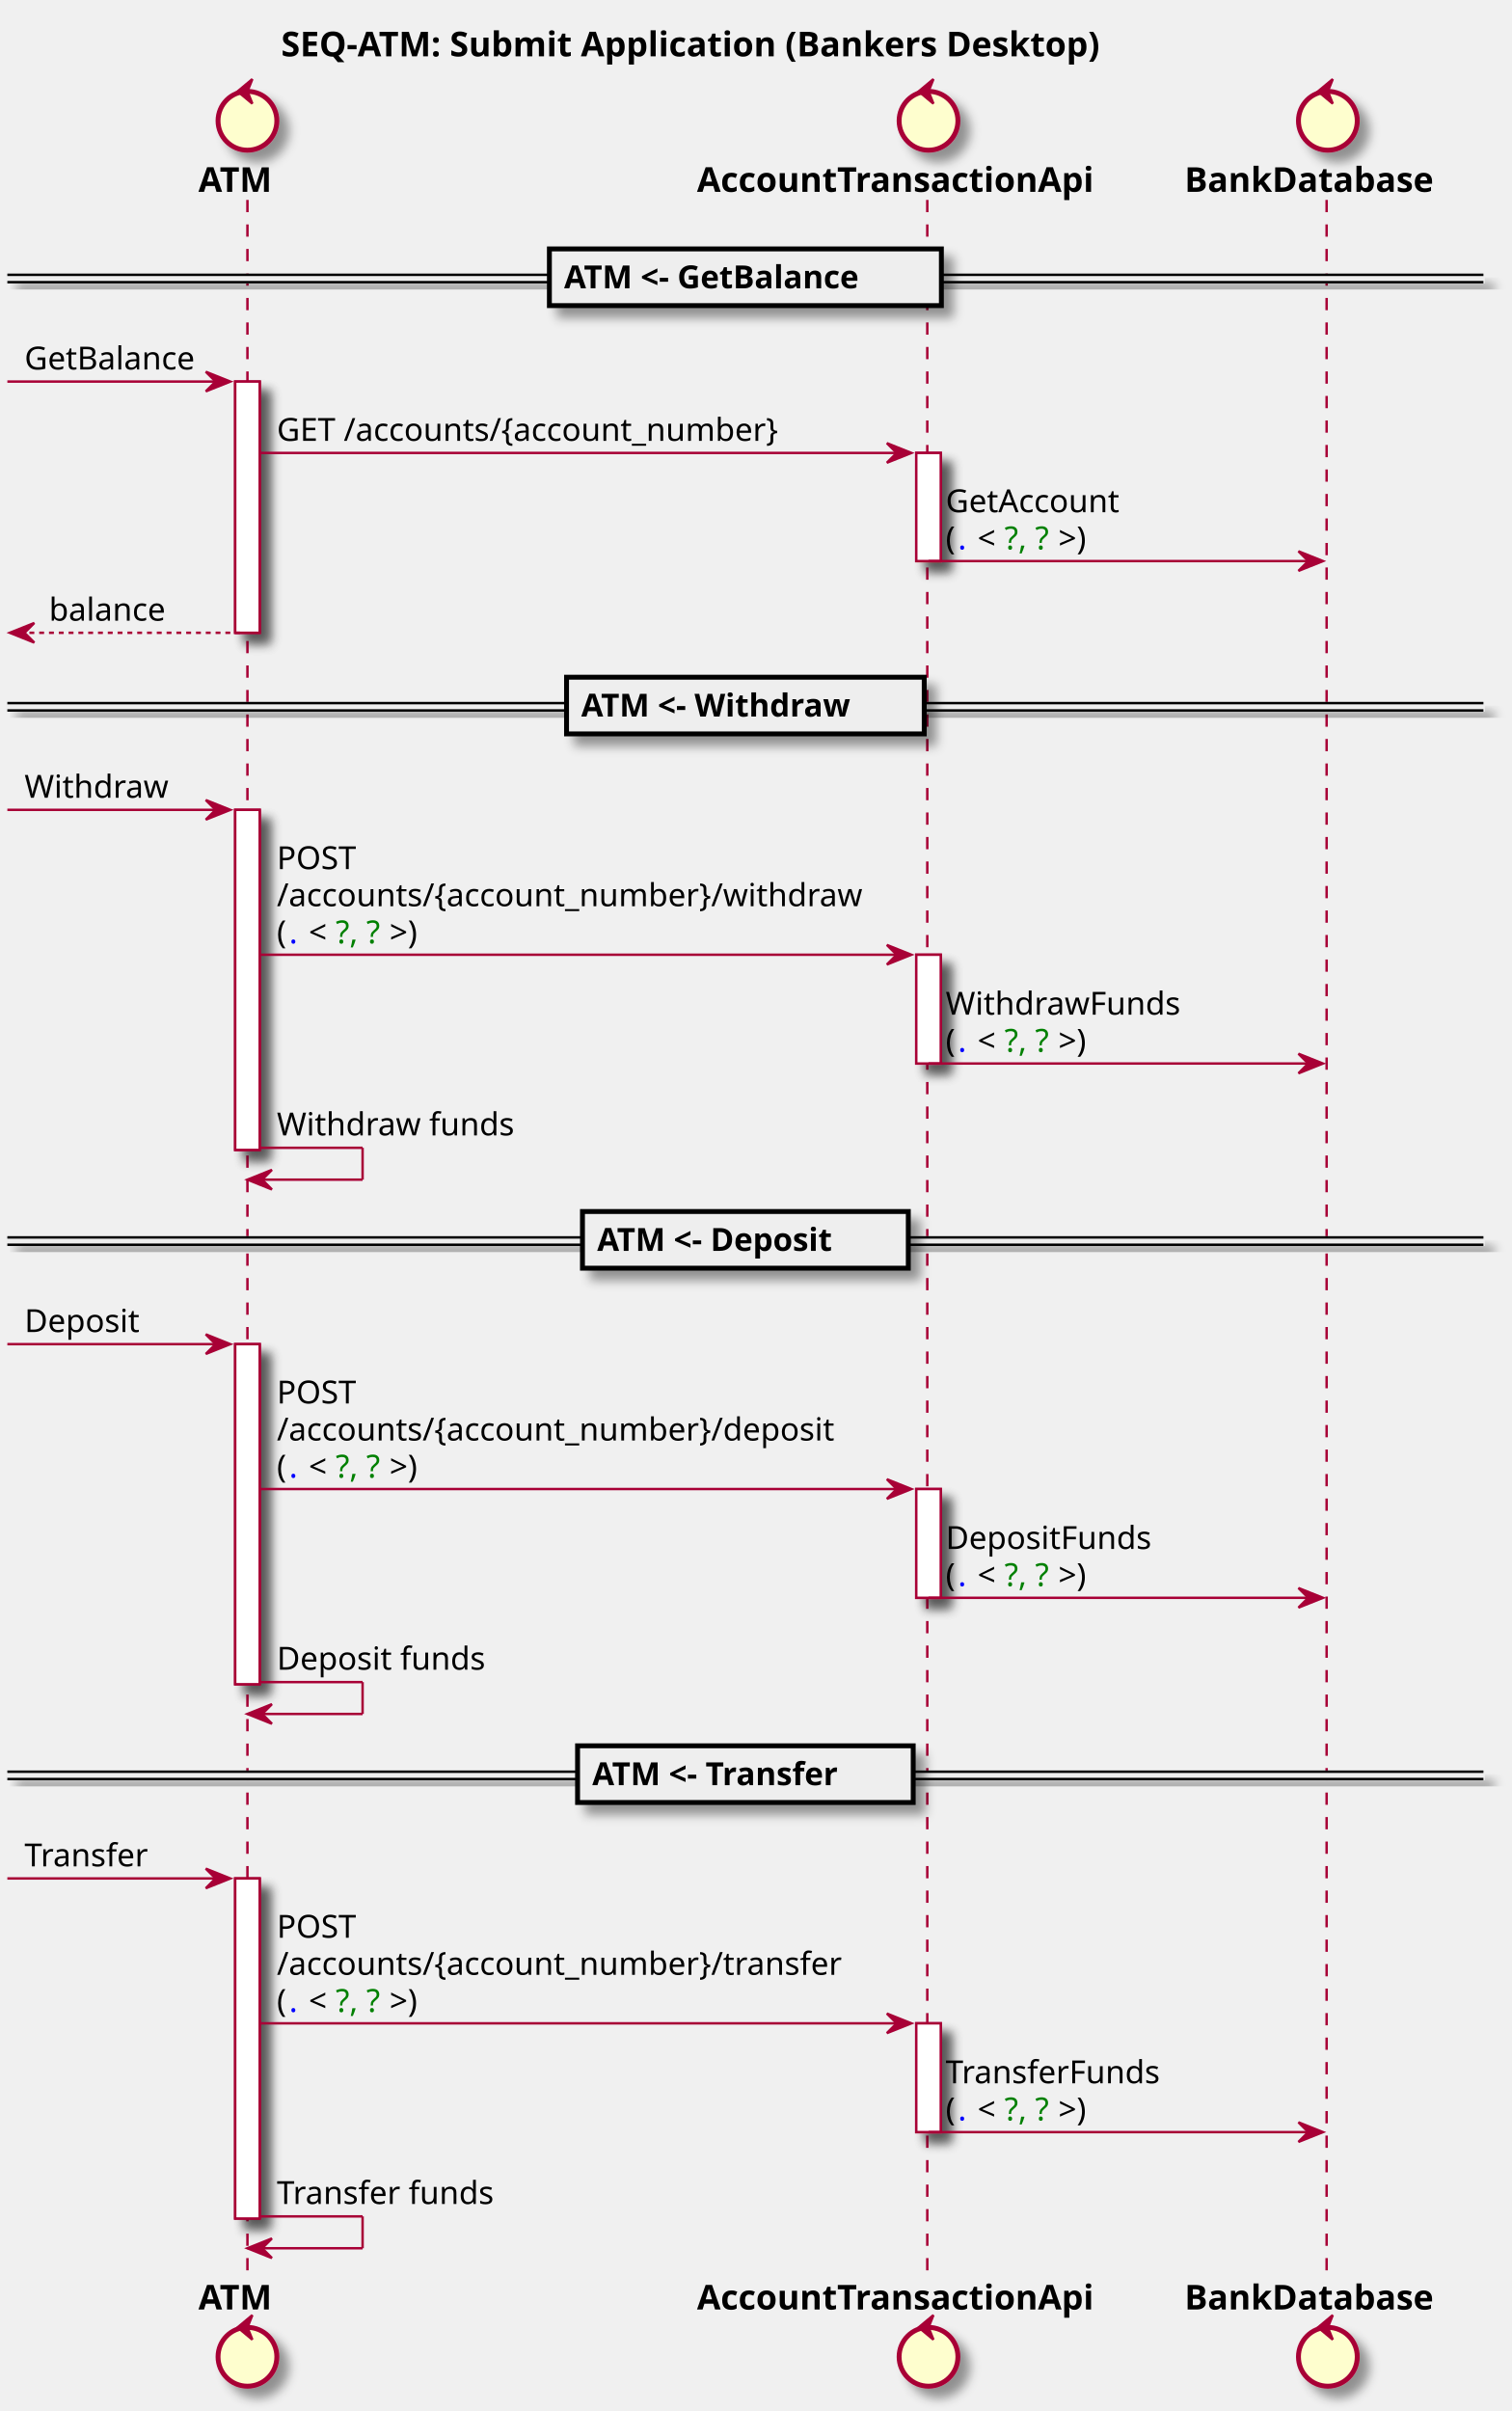
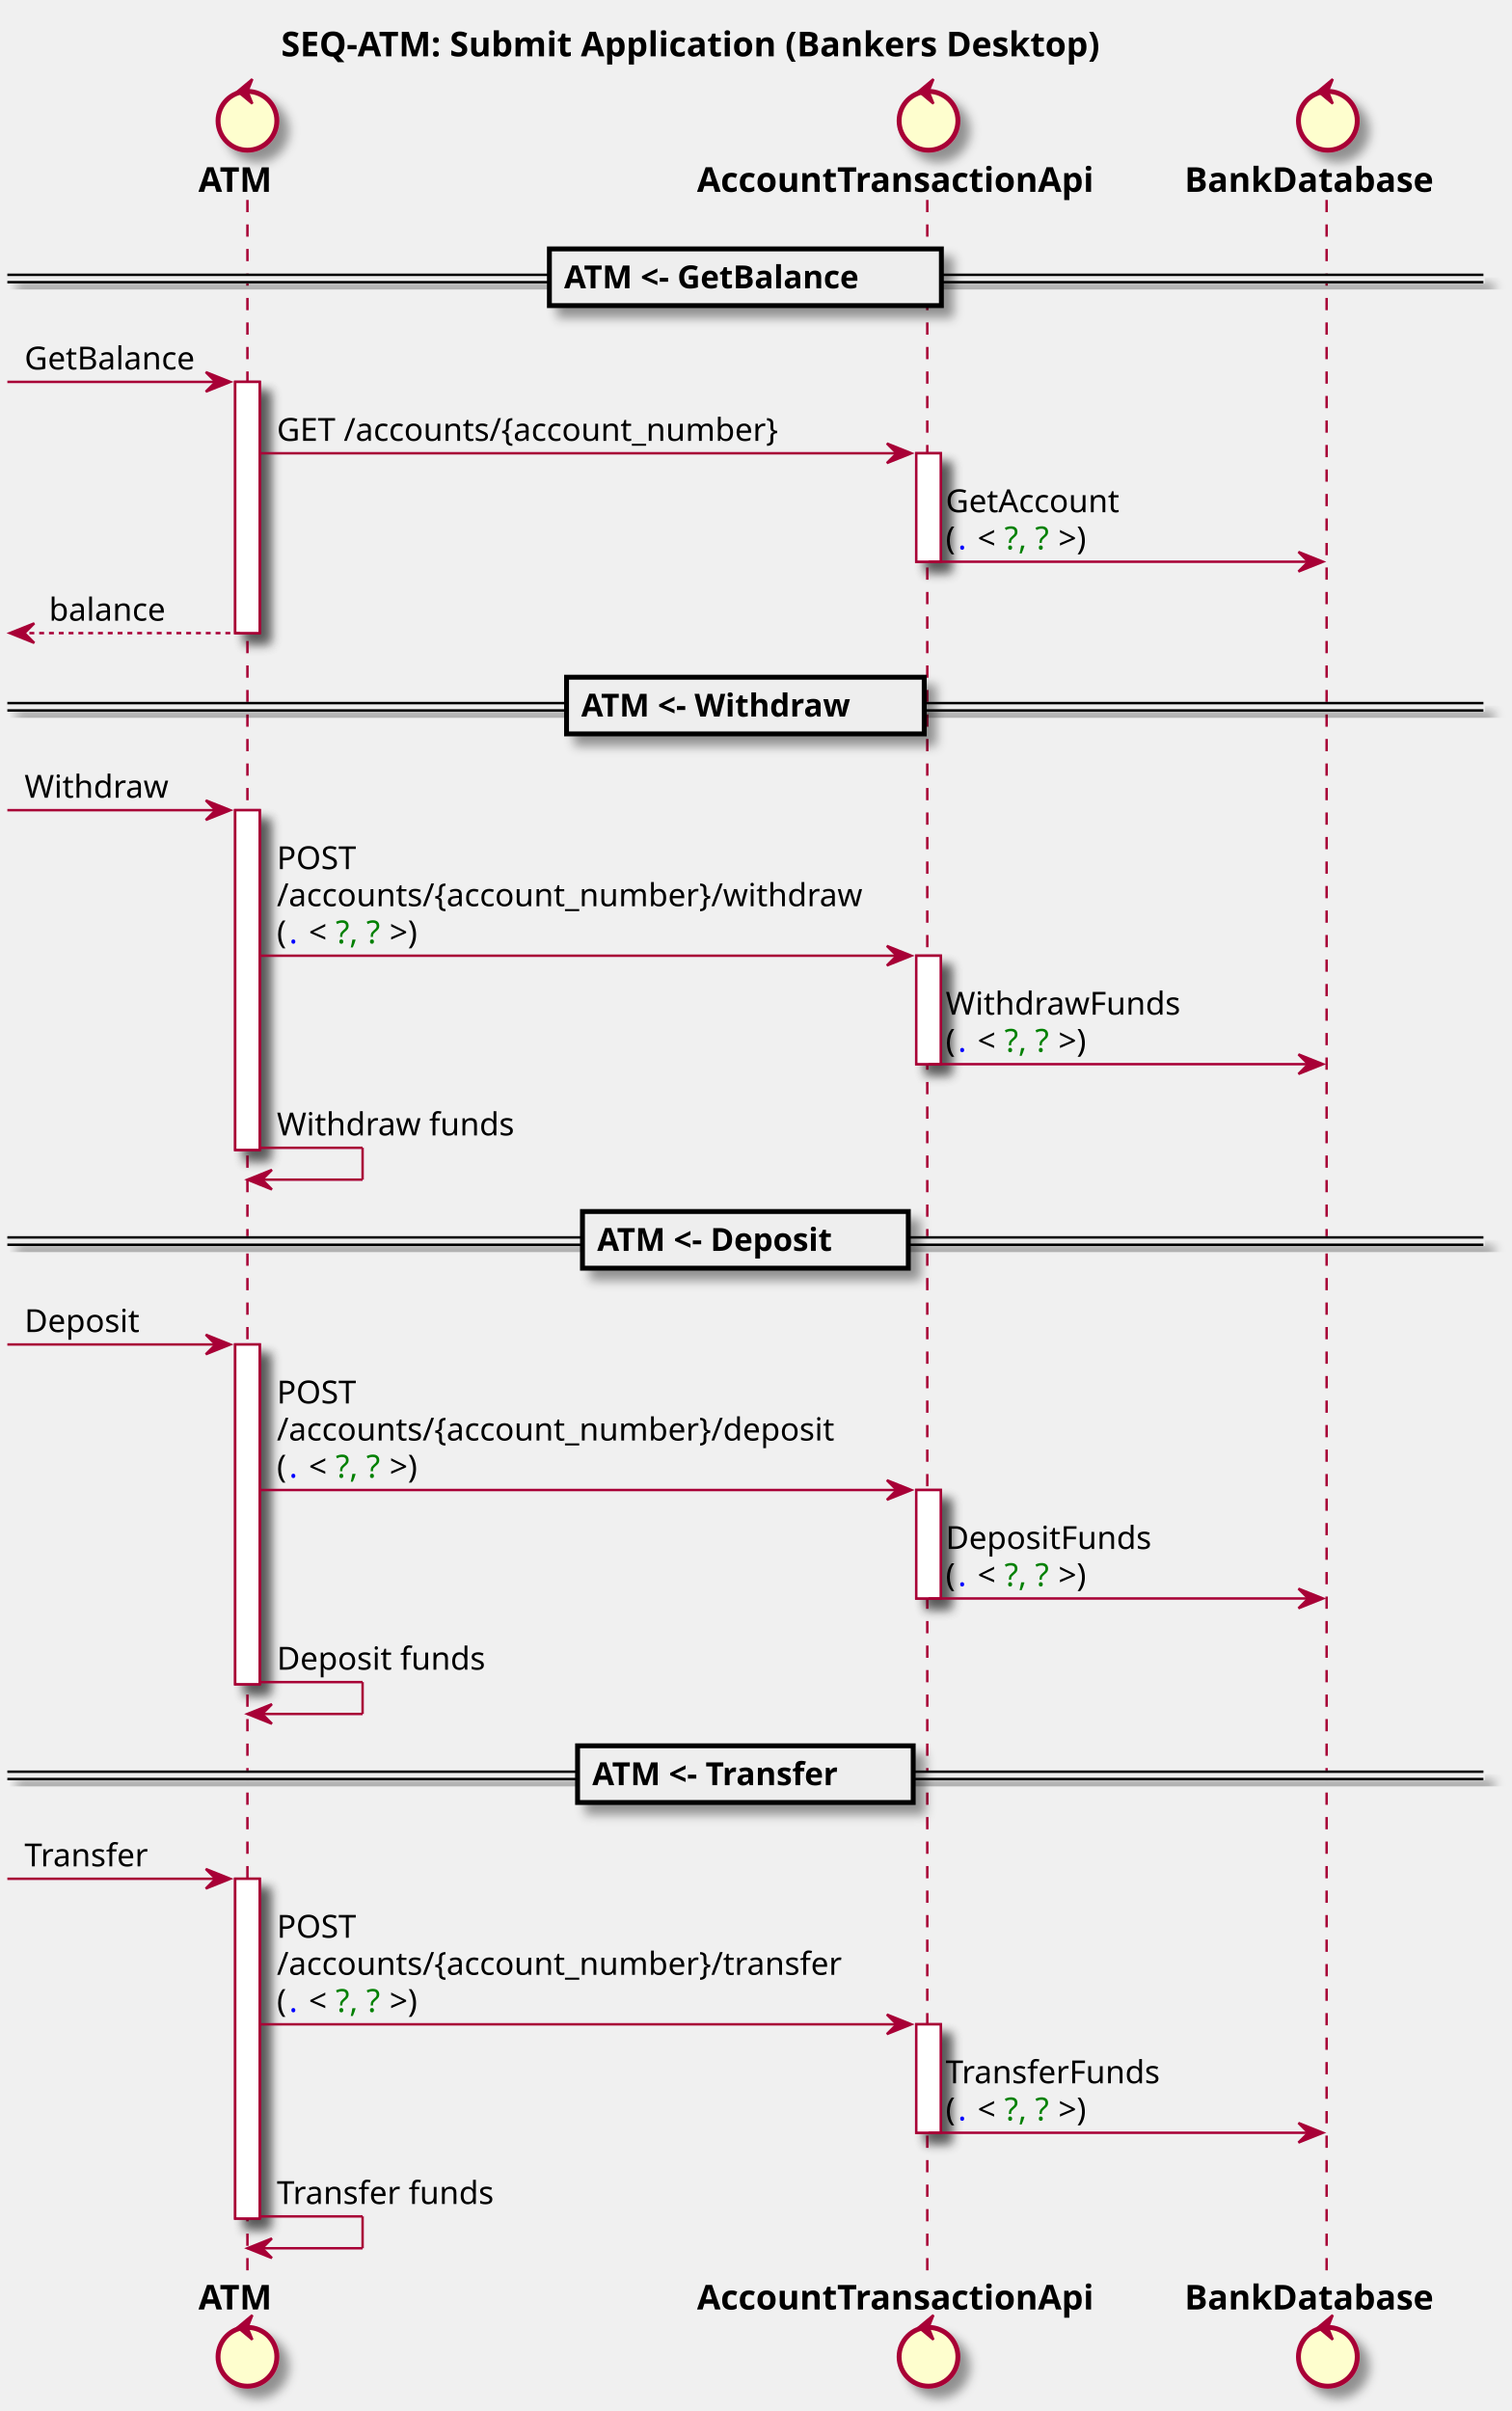
<svg xmlns="http://www.w3.org/2000/svg" contentScriptType="application/ecmascript" contentStyleType="text/css" height="984px" preserveAspectRatio="none" style="width:617px;height:984px;" version="1.1" viewBox="0 0 617 984" width="617px" zoomAndPan="magnify">
  <defs>
    <filter height="300%" id="f1wnxt5n5b3ed0" width="300%" x="-1" y="-1">
      <feGaussianBlur result="blurOut" stdDeviation="2.0" />
      <feColorMatrix in="blurOut" result="blurOut2" type="matrix" values="0 0 0 0 0 0 0 0 0 0 0 0 0 0 0 0 0 0 .4 0" />
      <feOffset dx="4.0" dy="4.0" in="blurOut2" result="blurOut3" />
      <feBlend in="SourceGraphic" in2="blurOut3" mode="normal" />
    </filter>
  </defs>
  <g>
    <text fill="#000000" font-family="sans-serif" font-size="14" font-weight="bold" lengthAdjust="spacingAndGlyphs" textLength="379" x="114.75" y="22.995">SEQ-ATM: Submit Application (Bankers Desktop)</text>
-     <rect fill="#FFFFFF" filter="url(#f1wnxt5n5b3ed0)" height="102.531" style="stroke: #A80036; stroke-width: 1.0;" width="10" x="96" y="155.727" />
-     <rect fill="#FFFFFF" filter="url(#f1wnxt5n5b3ed0)" height="138.797" style="stroke: #A80036; stroke-width: 1.0;" width="10" x="96" y="330.523" />
-     <rect fill="#FFFFFF" filter="url(#f1wnxt5n5b3ed0)" height="138.797" style="stroke: #A80036; stroke-width: 1.0;" width="10" x="96" y="548.586" />
-     <rect fill="#FFFFFF" filter="url(#f1wnxt5n5b3ed0)" height="138.797" style="stroke: #A80036; stroke-width: 1.0;" width="10" x="96" y="766.648" />
-     <rect fill="#FFFFFF" filter="url(#f1wnxt5n5b3ed0)" height="44.133" style="stroke: #A80036; stroke-width: 1.0;" width="10" x="374" y="184.859" />
-     <rect fill="#FFFFFF" filter="url(#f1wnxt5n5b3ed0)" height="44.398" style="stroke: #A80036; stroke-width: 1.0;" width="10" x="374" y="389.656" />
-     <rect fill="#FFFFFF" filter="url(#f1wnxt5n5b3ed0)" height="44.398" style="stroke: #A80036; stroke-width: 1.0;" width="10" x="374" y="607.719" />
-     <rect fill="#FFFFFF" filter="url(#f1wnxt5n5b3ed0)" height="44.398" style="stroke: #A80036; stroke-width: 1.0;" width="10" x="374" y="825.781" />
+     <rect fill="#FFFFFF" filter="url(#f1wnxt5n5b3ed0)" height="102.531" style="stroke: #A80036; stroke-width: 1.0;" width="10" x="96" y="155.859" />
+     <rect fill="#FFFFFF" filter="url(#f1wnxt5n5b3ed0)" height="138.664" style="stroke: #A80036; stroke-width: 1.0;" width="10" x="96" y="330.656" />
+     <rect fill="#FFFFFF" filter="url(#f1wnxt5n5b3ed0)" height="138.664" style="stroke: #A80036; stroke-width: 1.0;" width="10" x="96" y="548.719" />
+     <rect fill="#FFFFFF" filter="url(#f1wnxt5n5b3ed0)" height="138.664" style="stroke: #A80036; stroke-width: 1.0;" width="10" x="96" y="766.781" />
+     <rect fill="#FFFFFF" filter="url(#f1wnxt5n5b3ed0)" height="44.266" style="stroke: #A80036; stroke-width: 1.0;" width="10" x="374" y="184.992" />
+     <rect fill="#FFFFFF" filter="url(#f1wnxt5n5b3ed0)" height="44.266" style="stroke: #A80036; stroke-width: 1.0;" width="10" x="374" y="390.055" />
+     <rect fill="#FFFFFF" filter="url(#f1wnxt5n5b3ed0)" height="44.266" style="stroke: #A80036; stroke-width: 1.0;" width="10" x="374" y="608.117" />
+     <rect fill="#FFFFFF" filter="url(#f1wnxt5n5b3ed0)" height="44.266" style="stroke: #A80036; stroke-width: 1.0;" width="10" x="374" y="826.18" />
    <line style="stroke: #A80036; stroke-width: 1.0; stroke-dasharray: 5.0,5.0;" x1="101" x2="101" y1="81.594" y2="930.578" />
    <line style="stroke: #A80036; stroke-width: 1.0; stroke-dasharray: 5.0,5.0;" x1="378.5" x2="378.5" y1="81.594" y2="930.578" />
    <line style="stroke: #A80036; stroke-width: 1.0; stroke-dasharray: 5.0,5.0;" x1="541.5" x2="541.5" y1="81.594" y2="930.578" />
    <text fill="#000000" font-family="sans-serif" font-size="14" font-weight="bold" lengthAdjust="spacingAndGlyphs" textLength="34" x="81" y="78.292">ATM</text>
    <ellipse cx="101" cy="49.297" fill="#FEFECE" filter="url(#f1wnxt5n5b3ed0)" rx="12" ry="12" style="stroke: #A80036; stroke-width: 2.0;" />
    <polygon fill="#A80036" points="97,37.297,103,32.297,101,37.297,103,42.297,97,37.297" style="stroke: #A80036; stroke-width: 1.0;" />
    <text fill="#000000" font-family="sans-serif" font-size="14" font-weight="bold" lengthAdjust="spacingAndGlyphs" textLength="34" x="81" y="942.573">ATM</text>
    <ellipse cx="101" cy="961.875" fill="#FEFECE" filter="url(#f1wnxt5n5b3ed0)" rx="12" ry="12" style="stroke: #A80036; stroke-width: 2.0;" />
    <polygon fill="#A80036" points="97,949.875,103,944.875,101,949.875,103,954.875,97,949.875" style="stroke: #A80036; stroke-width: 1.0;" />
    <text fill="#000000" font-family="sans-serif" font-size="14" font-weight="bold" lengthAdjust="spacingAndGlyphs" textLength="183" x="284.5" y="78.292">AccountTransactionApi</text>
    <ellipse cx="379" cy="49.297" fill="#FEFECE" filter="url(#f1wnxt5n5b3ed0)" rx="12" ry="12" style="stroke: #A80036; stroke-width: 2.0;" />
    <polygon fill="#A80036" points="375,37.297,381,32.297,379,37.297,381,42.297,375,37.297" style="stroke: #A80036; stroke-width: 1.0;" />
    <text fill="#000000" font-family="sans-serif" font-size="14" font-weight="bold" lengthAdjust="spacingAndGlyphs" textLength="183" x="284.5" y="942.573">AccountTransactionApi</text>
    <ellipse cx="379" cy="961.875" fill="#FEFECE" filter="url(#f1wnxt5n5b3ed0)" rx="12" ry="12" style="stroke: #A80036; stroke-width: 2.0;" />
    <polygon fill="#A80036" points="375,949.875,381,944.875,379,949.875,381,954.875,375,949.875" style="stroke: #A80036; stroke-width: 1.0;" />
    <text fill="#000000" font-family="sans-serif" font-size="14" font-weight="bold" lengthAdjust="spacingAndGlyphs" textLength="111" x="483.5" y="78.292">BankDatabase</text>
    <ellipse cx="542" cy="49.297" fill="#FEFECE" filter="url(#f1wnxt5n5b3ed0)" rx="12" ry="12" style="stroke: #A80036; stroke-width: 2.0;" />
    <polygon fill="#A80036" points="538,37.297,544,32.297,542,37.297,544,42.297,538,37.297" style="stroke: #A80036; stroke-width: 1.0;" />
    <text fill="#000000" font-family="sans-serif" font-size="14" font-weight="bold" lengthAdjust="spacingAndGlyphs" textLength="111" x="483.5" y="942.573">BankDatabase</text>
    <ellipse cx="542" cy="961.875" fill="#FEFECE" filter="url(#f1wnxt5n5b3ed0)" rx="12" ry="12" style="stroke: #A80036; stroke-width: 2.0;" />
    <polygon fill="#A80036" points="538,949.875,544,944.875,542,949.875,544,954.875,538,949.875" style="stroke: #A80036; stroke-width: 1.0;" />
-     <rect fill="#FFFFFF" filter="url(#f1wnxt5n5b3ed0)" height="102.531" style="stroke: #A80036; stroke-width: 1.0;" width="10" x="96" y="155.727" />
-     <rect fill="#FFFFFF" filter="url(#f1wnxt5n5b3ed0)" height="138.797" style="stroke: #A80036; stroke-width: 1.0;" width="10" x="96" y="330.523" />
-     <rect fill="#FFFFFF" filter="url(#f1wnxt5n5b3ed0)" height="138.797" style="stroke: #A80036; stroke-width: 1.0;" width="10" x="96" y="548.586" />
-     <rect fill="#FFFFFF" filter="url(#f1wnxt5n5b3ed0)" height="138.797" style="stroke: #A80036; stroke-width: 1.0;" width="10" x="96" y="766.648" />
-     <rect fill="#FFFFFF" filter="url(#f1wnxt5n5b3ed0)" height="44.133" style="stroke: #A80036; stroke-width: 1.0;" width="10" x="374" y="184.859" />
-     <rect fill="#FFFFFF" filter="url(#f1wnxt5n5b3ed0)" height="44.398" style="stroke: #A80036; stroke-width: 1.0;" width="10" x="374" y="389.656" />
-     <rect fill="#FFFFFF" filter="url(#f1wnxt5n5b3ed0)" height="44.398" style="stroke: #A80036; stroke-width: 1.0;" width="10" x="374" y="607.719" />
-     <rect fill="#FFFFFF" filter="url(#f1wnxt5n5b3ed0)" height="44.398" style="stroke: #A80036; stroke-width: 1.0;" width="10" x="374" y="825.781" />
+     <rect fill="#FFFFFF" filter="url(#f1wnxt5n5b3ed0)" height="102.531" style="stroke: #A80036; stroke-width: 1.0;" width="10" x="96" y="155.859" />
+     <rect fill="#FFFFFF" filter="url(#f1wnxt5n5b3ed0)" height="138.664" style="stroke: #A80036; stroke-width: 1.0;" width="10" x="96" y="330.656" />
+     <rect fill="#FFFFFF" filter="url(#f1wnxt5n5b3ed0)" height="138.664" style="stroke: #A80036; stroke-width: 1.0;" width="10" x="96" y="548.719" />
+     <rect fill="#FFFFFF" filter="url(#f1wnxt5n5b3ed0)" height="138.664" style="stroke: #A80036; stroke-width: 1.0;" width="10" x="96" y="766.781" />
+     <rect fill="#FFFFFF" filter="url(#f1wnxt5n5b3ed0)" height="44.266" style="stroke: #A80036; stroke-width: 1.0;" width="10" x="374" y="184.992" />
+     <rect fill="#FFFFFF" filter="url(#f1wnxt5n5b3ed0)" height="44.266" style="stroke: #A80036; stroke-width: 1.0;" width="10" x="374" y="390.055" />
+     <rect fill="#FFFFFF" filter="url(#f1wnxt5n5b3ed0)" height="44.266" style="stroke: #A80036; stroke-width: 1.0;" width="10" x="374" y="608.117" />
+     <rect fill="#FFFFFF" filter="url(#f1wnxt5n5b3ed0)" height="44.266" style="stroke: #A80036; stroke-width: 1.0;" width="10" x="374" y="826.18" />
    <rect fill="#EEEEEE" filter="url(#f1wnxt5n5b3ed0)" height="3" style="stroke: #EEEEEE; stroke-width: 1.0;" width="602.5" x="3" y="112.16" />
    <line style="stroke: #000000; stroke-width: 1.0;" x1="3" x2="605.5" y1="112.16" y2="112.16" />
    <line style="stroke: #000000; stroke-width: 1.0;" x1="3" x2="605.5" y1="115.16" y2="115.16" />
    <rect fill="#EEEEEE" filter="url(#f1wnxt5n5b3ed0)" height="23.133" style="stroke: #000000; stroke-width: 2.0;" width="160" x="224.25" y="101.594" />
    <text fill="#000000" font-family="sans-serif" font-size="13" font-weight="bold" lengthAdjust="spacingAndGlyphs" textLength="141" x="230.25" y="117.661">ATM &lt;- GetBalance</text>
-     <polygon fill="#A80036" points="84,151.727,94,155.727,84,159.727,88,155.727" style="stroke: #A80036; stroke-width: 1.0;" />
-     <line style="stroke: #A80036; stroke-width: 1.0;" x1="3" x2="90" y1="155.727" y2="155.727" />
+     <polygon fill="#A80036" points="84,151.859,94,155.859,84,159.859,88,155.859" style="stroke: #A80036; stroke-width: 1.0;" />
+     <line style="stroke: #A80036; stroke-width: 1.0;" x1="3" x2="90" y1="155.859" y2="155.859" />
    <text fill="#000000" font-family="sans-serif" font-size="13" lengthAdjust="spacingAndGlyphs" textLength="74" x="10" y="150.793">GetBalance</text>
-     <polygon fill="#A80036" points="362,180.859,372,184.859,362,188.859,366,184.859" style="stroke: #A80036; stroke-width: 1.0;" />
-     <line style="stroke: #A80036; stroke-width: 1.0;" x1="106" x2="368" y1="184.859" y2="184.859" />
+     <polygon fill="#A80036" points="362,180.992,372,184.992,362,188.992,366,184.992" style="stroke: #A80036; stroke-width: 1.0;" />
+     <line style="stroke: #A80036; stroke-width: 1.0;" x1="106" x2="368" y1="184.992" y2="184.992" />
    <text fill="#000000" font-family="sans-serif" font-size="13" lengthAdjust="spacingAndGlyphs" textLength="219" x="113" y="179.926">GET /accounts/{account_number}</text>
-     <polygon fill="#A80036" points="530,224.992,540,228.992,530,232.992,534,228.992" style="stroke: #A80036; stroke-width: 1.0;" />
-     <line style="stroke: #A80036; stroke-width: 1.0;" x1="379" x2="536" y1="228.992" y2="228.992" />
+     <polygon fill="#A80036" points="530,225.258,540,229.258,530,233.258,534,229.258" style="stroke: #A80036; stroke-width: 1.0;" />
+     <line style="stroke: #A80036; stroke-width: 1.0;" x1="379" x2="536" y1="229.258" y2="229.258" />
    <text fill="#000000" font-family="sans-serif" font-size="13" lengthAdjust="spacingAndGlyphs" textLength="75" x="386" y="209.059">GetAccount</text>
    <text fill="#000000" font-family="sans-serif" font-size="13" lengthAdjust="spacingAndGlyphs" textLength="5" x="386" y="224.192">(</text>
    <text fill="#0000FF" font-family="sans-serif" font-size="13" lengthAdjust="spacingAndGlyphs" textLength="4" x="391" y="224.192">.</text>
    <text fill="#000000" font-family="sans-serif" font-size="13" lengthAdjust="spacingAndGlyphs" textLength="11" x="399" y="224.192">&lt;</text>
    <text fill="#008000" font-family="sans-serif" font-size="13" lengthAdjust="spacingAndGlyphs" textLength="22" x="410" y="224.192">?, ?</text>
    <text fill="#000000" font-family="sans-serif" font-size="13" lengthAdjust="spacingAndGlyphs" textLength="16" x="432" y="224.192">&gt;)</text>
-     <polygon fill="#A80036" points="14,254.258,4,258.258,14,262.258,10,258.258" style="stroke: #A80036; stroke-width: 1.0;" />
-     <line style="stroke: #A80036; stroke-width: 1.0; stroke-dasharray: 2.0,2.0;" x1="8" x2="100" y1="258.258" y2="258.258" />
+     <polygon fill="#A80036" points="14,254.391,4,258.391,14,262.391,10,258.391" style="stroke: #A80036; stroke-width: 1.0;" />
+     <line style="stroke: #A80036; stroke-width: 1.0; stroke-dasharray: 2.0,2.0;" x1="8" x2="100" y1="258.391" y2="258.391" />
    <text fill="#000000" font-family="sans-serif" font-size="13" lengthAdjust="spacingAndGlyphs" textLength="50" x="20" y="253.325">balance</text>
    <rect fill="#EEEEEE" filter="url(#f1wnxt5n5b3ed0)" height="3" style="stroke: #EEEEEE; stroke-width: 1.0;" width="602.5" x="3" y="286.957" />
    <line style="stroke: #000000; stroke-width: 1.0;" x1="3" x2="605.5" y1="286.957" y2="286.957" />
    <line style="stroke: #000000; stroke-width: 1.0;" x1="3" x2="605.5" y1="289.957" y2="289.957" />
    <rect fill="#EEEEEE" filter="url(#f1wnxt5n5b3ed0)" height="23.133" style="stroke: #000000; stroke-width: 2.0;" width="146" x="231.25" y="276.391" />
    <text fill="#000000" font-family="sans-serif" font-size="13" font-weight="bold" lengthAdjust="spacingAndGlyphs" textLength="127" x="237.25" y="292.457">ATM &lt;- Withdraw</text>
-     <polygon fill="#A80036" points="84,326.523,94,330.523,84,334.523,88,330.523" style="stroke: #A80036; stroke-width: 1.0;" />
-     <line style="stroke: #A80036; stroke-width: 1.0;" x1="3" x2="90" y1="330.523" y2="330.523" />
+     <polygon fill="#A80036" points="84,326.656,94,330.656,84,334.656,88,330.656" style="stroke: #A80036; stroke-width: 1.0;" />
+     <line style="stroke: #A80036; stroke-width: 1.0;" x1="3" x2="90" y1="330.656" y2="330.656" />
    <text fill="#000000" font-family="sans-serif" font-size="13" lengthAdjust="spacingAndGlyphs" textLength="57" x="10" y="325.59">Withdraw</text>
-     <polygon fill="#A80036" points="362,385.656,372,389.656,362,393.656,366,389.656" style="stroke: #A80036; stroke-width: 1.0;" />
-     <line style="stroke: #A80036; stroke-width: 1.0;" x1="106" x2="368" y1="389.656" y2="389.656" />
+     <polygon fill="#A80036" points="362,386.055,372,390.055,362,394.055,366,390.055" style="stroke: #A80036; stroke-width: 1.0;" />
+     <line style="stroke: #A80036; stroke-width: 1.0;" x1="106" x2="368" y1="390.055" y2="390.055" />
    <text fill="#000000" font-family="sans-serif" font-size="13" lengthAdjust="spacingAndGlyphs" textLength="34" x="113" y="354.723">POST</text>
    <text fill="#000000" font-family="sans-serif" font-size="13" lengthAdjust="spacingAndGlyphs" textLength="249" x="113" y="369.856">/accounts/{account_number}/withdraw</text>
    <text fill="#000000" font-family="sans-serif" font-size="13" lengthAdjust="spacingAndGlyphs" textLength="5" x="113" y="384.989">(</text>
    <text fill="#0000FF" font-family="sans-serif" font-size="13" lengthAdjust="spacingAndGlyphs" textLength="4" x="118" y="384.989">.</text>
    <text fill="#000000" font-family="sans-serif" font-size="13" lengthAdjust="spacingAndGlyphs" textLength="11" x="126" y="384.989">&lt;</text>
    <text fill="#008000" font-family="sans-serif" font-size="13" lengthAdjust="spacingAndGlyphs" textLength="22" x="137" y="384.989">?, ?</text>
    <text fill="#000000" font-family="sans-serif" font-size="13" lengthAdjust="spacingAndGlyphs" textLength="16" x="159" y="384.989">&gt;)</text>
-     <polygon fill="#A80036" points="530,430.055,540,434.055,530,438.055,534,434.055" style="stroke: #A80036; stroke-width: 1.0;" />
-     <line style="stroke: #A80036; stroke-width: 1.0;" x1="379" x2="536" y1="434.055" y2="434.055" />
+     <polygon fill="#A80036" points="530,430.32,540,434.32,530,438.32,534,434.32" style="stroke: #A80036; stroke-width: 1.0;" />
+     <line style="stroke: #A80036; stroke-width: 1.0;" x1="379" x2="536" y1="434.32" y2="434.32" />
    <text fill="#000000" font-family="sans-serif" font-size="13" lengthAdjust="spacingAndGlyphs" textLength="95" x="386" y="414.122">WithdrawFunds</text>
    <text fill="#000000" font-family="sans-serif" font-size="13" lengthAdjust="spacingAndGlyphs" textLength="5" x="386" y="429.254">(</text>
    <text fill="#0000FF" font-family="sans-serif" font-size="13" lengthAdjust="spacingAndGlyphs" textLength="4" x="391" y="429.254">.</text>
    <text fill="#000000" font-family="sans-serif" font-size="13" lengthAdjust="spacingAndGlyphs" textLength="11" x="399" y="429.254">&lt;</text>
    <text fill="#008000" font-family="sans-serif" font-size="13" lengthAdjust="spacingAndGlyphs" textLength="22" x="410" y="429.254">?, ?</text>
    <text fill="#000000" font-family="sans-serif" font-size="13" lengthAdjust="spacingAndGlyphs" textLength="16" x="432" y="429.254">&gt;)</text>
    <line style="stroke: #A80036; stroke-width: 1.0;" x1="106" x2="148" y1="468.453" y2="468.453" />
    <line style="stroke: #A80036; stroke-width: 1.0;" x1="148" x2="148" y1="468.453" y2="481.453" />
    <line style="stroke: #A80036; stroke-width: 1.0;" x1="101" x2="148" y1="481.453" y2="481.453" />
    <polygon fill="#A80036" points="111,477.453,101,481.453,111,485.453,107,481.453" style="stroke: #A80036; stroke-width: 1.0;" />
    <text fill="#000000" font-family="sans-serif" font-size="13" lengthAdjust="spacingAndGlyphs" textLength="96" x="113" y="463.387">Withdraw funds</text>
    <rect fill="#EEEEEE" filter="url(#f1wnxt5n5b3ed0)" height="3" style="stroke: #EEEEEE; stroke-width: 1.0;" width="602.5" x="3" y="505.019" />
    <line style="stroke: #000000; stroke-width: 1.0;" x1="3" x2="605.5" y1="505.019" y2="505.019" />
    <line style="stroke: #000000; stroke-width: 1.0;" x1="3" x2="605.5" y1="508.019" y2="508.019" />
    <rect fill="#EEEEEE" filter="url(#f1wnxt5n5b3ed0)" height="23.133" style="stroke: #000000; stroke-width: 2.0;" width="133" x="237.75" y="494.453" />
    <text fill="#000000" font-family="sans-serif" font-size="13" font-weight="bold" lengthAdjust="spacingAndGlyphs" textLength="114" x="243.75" y="510.52">ATM &lt;- Deposit</text>
-     <polygon fill="#A80036" points="84,544.586,94,548.586,84,552.586,88,548.586" style="stroke: #A80036; stroke-width: 1.0;" />
-     <line style="stroke: #A80036; stroke-width: 1.0;" x1="3" x2="90" y1="548.586" y2="548.586" />
+     <polygon fill="#A80036" points="84,544.719,94,548.719,84,552.719,88,548.719" style="stroke: #A80036; stroke-width: 1.0;" />
+     <line style="stroke: #A80036; stroke-width: 1.0;" x1="3" x2="90" y1="548.719" y2="548.719" />
    <text fill="#000000" font-family="sans-serif" font-size="13" lengthAdjust="spacingAndGlyphs" textLength="49" x="10" y="543.653">Deposit</text>
-     <polygon fill="#A80036" points="362,603.719,372,607.719,362,611.719,366,607.719" style="stroke: #A80036; stroke-width: 1.0;" />
-     <line style="stroke: #A80036; stroke-width: 1.0;" x1="106" x2="368" y1="607.719" y2="607.719" />
+     <polygon fill="#A80036" points="362,604.117,372,608.117,362,612.117,366,608.117" style="stroke: #A80036; stroke-width: 1.0;" />
+     <line style="stroke: #A80036; stroke-width: 1.0;" x1="106" x2="368" y1="608.117" y2="608.117" />
    <text fill="#000000" font-family="sans-serif" font-size="13" lengthAdjust="spacingAndGlyphs" textLength="34" x="113" y="572.786">POST</text>
    <text fill="#000000" font-family="sans-serif" font-size="13" lengthAdjust="spacingAndGlyphs" textLength="241" x="113" y="587.918">/accounts/{account_number}/deposit</text>
    <text fill="#000000" font-family="sans-serif" font-size="13" lengthAdjust="spacingAndGlyphs" textLength="5" x="113" y="603.051">(</text>
    <text fill="#0000FF" font-family="sans-serif" font-size="13" lengthAdjust="spacingAndGlyphs" textLength="4" x="118" y="603.051">.</text>
    <text fill="#000000" font-family="sans-serif" font-size="13" lengthAdjust="spacingAndGlyphs" textLength="11" x="126" y="603.051">&lt;</text>
    <text fill="#008000" font-family="sans-serif" font-size="13" lengthAdjust="spacingAndGlyphs" textLength="22" x="137" y="603.051">?, ?</text>
    <text fill="#000000" font-family="sans-serif" font-size="13" lengthAdjust="spacingAndGlyphs" textLength="16" x="159" y="603.051">&gt;)</text>
-     <polygon fill="#A80036" points="530,648.117,540,652.117,530,656.117,534,652.117" style="stroke: #A80036; stroke-width: 1.0;" />
-     <line style="stroke: #A80036; stroke-width: 1.0;" x1="379" x2="536" y1="652.117" y2="652.117" />
+     <polygon fill="#A80036" points="530,648.383,540,652.383,530,656.383,534,652.383" style="stroke: #A80036; stroke-width: 1.0;" />
+     <line style="stroke: #A80036; stroke-width: 1.0;" x1="379" x2="536" y1="652.383" y2="652.383" />
    <text fill="#000000" font-family="sans-serif" font-size="13" lengthAdjust="spacingAndGlyphs" textLength="87" x="386" y="632.184">DepositFunds</text>
    <text fill="#000000" font-family="sans-serif" font-size="13" lengthAdjust="spacingAndGlyphs" textLength="5" x="386" y="647.317">(</text>
    <text fill="#0000FF" font-family="sans-serif" font-size="13" lengthAdjust="spacingAndGlyphs" textLength="4" x="391" y="647.317">.</text>
    <text fill="#000000" font-family="sans-serif" font-size="13" lengthAdjust="spacingAndGlyphs" textLength="11" x="399" y="647.317">&lt;</text>
    <text fill="#008000" font-family="sans-serif" font-size="13" lengthAdjust="spacingAndGlyphs" textLength="22" x="410" y="647.317">?, ?</text>
    <text fill="#000000" font-family="sans-serif" font-size="13" lengthAdjust="spacingAndGlyphs" textLength="16" x="432" y="647.317">&gt;)</text>
    <line style="stroke: #A80036; stroke-width: 1.0;" x1="106" x2="148" y1="686.516" y2="686.516" />
    <line style="stroke: #A80036; stroke-width: 1.0;" x1="148" x2="148" y1="686.516" y2="699.516" />
    <line style="stroke: #A80036; stroke-width: 1.0;" x1="101" x2="148" y1="699.516" y2="699.516" />
    <polygon fill="#A80036" points="111,695.516,101,699.516,111,703.516,107,699.516" style="stroke: #A80036; stroke-width: 1.0;" />
    <text fill="#000000" font-family="sans-serif" font-size="13" lengthAdjust="spacingAndGlyphs" textLength="88" x="113" y="681.45">Deposit funds</text>
    <rect fill="#EEEEEE" filter="url(#f1wnxt5n5b3ed0)" height="3" style="stroke: #EEEEEE; stroke-width: 1.0;" width="602.5" x="3" y="723.082" />
    <line style="stroke: #000000; stroke-width: 1.0;" x1="3" x2="605.5" y1="723.082" y2="723.082" />
    <line style="stroke: #000000; stroke-width: 1.0;" x1="3" x2="605.5" y1="726.082" y2="726.082" />
    <rect fill="#EEEEEE" filter="url(#f1wnxt5n5b3ed0)" height="23.133" style="stroke: #000000; stroke-width: 2.0;" width="137" x="235.75" y="712.516" />
    <text fill="#000000" font-family="sans-serif" font-size="13" font-weight="bold" lengthAdjust="spacingAndGlyphs" textLength="118" x="241.75" y="728.582">ATM &lt;- Transfer</text>
-     <polygon fill="#A80036" points="84,762.648,94,766.648,84,770.648,88,766.648" style="stroke: #A80036; stroke-width: 1.0;" />
-     <line style="stroke: #A80036; stroke-width: 1.0;" x1="3" x2="90" y1="766.648" y2="766.648" />
+     <polygon fill="#A80036" points="84,762.781,94,766.781,84,770.781,88,766.781" style="stroke: #A80036; stroke-width: 1.0;" />
+     <line style="stroke: #A80036; stroke-width: 1.0;" x1="3" x2="90" y1="766.781" y2="766.781" />
    <text fill="#000000" font-family="sans-serif" font-size="13" lengthAdjust="spacingAndGlyphs" textLength="52" x="10" y="761.715">Transfer</text>
-     <polygon fill="#A80036" points="362,821.781,372,825.781,362,829.781,366,825.781" style="stroke: #A80036; stroke-width: 1.0;" />
-     <line style="stroke: #A80036; stroke-width: 1.0;" x1="106" x2="368" y1="825.781" y2="825.781" />
+     <polygon fill="#A80036" points="362,822.18,372,826.18,362,830.18,366,826.18" style="stroke: #A80036; stroke-width: 1.0;" />
+     <line style="stroke: #A80036; stroke-width: 1.0;" x1="106" x2="368" y1="826.18" y2="826.18" />
    <text fill="#000000" font-family="sans-serif" font-size="13" lengthAdjust="spacingAndGlyphs" textLength="34" x="113" y="790.848">POST</text>
    <text fill="#000000" font-family="sans-serif" font-size="13" lengthAdjust="spacingAndGlyphs" textLength="244" x="113" y="805.981">/accounts/{account_number}/transfer</text>
    <text fill="#000000" font-family="sans-serif" font-size="13" lengthAdjust="spacingAndGlyphs" textLength="5" x="113" y="821.114">(</text>
    <text fill="#0000FF" font-family="sans-serif" font-size="13" lengthAdjust="spacingAndGlyphs" textLength="4" x="118" y="821.114">.</text>
    <text fill="#000000" font-family="sans-serif" font-size="13" lengthAdjust="spacingAndGlyphs" textLength="11" x="126" y="821.114">&lt;</text>
    <text fill="#008000" font-family="sans-serif" font-size="13" lengthAdjust="spacingAndGlyphs" textLength="22" x="137" y="821.114">?, ?</text>
    <text fill="#000000" font-family="sans-serif" font-size="13" lengthAdjust="spacingAndGlyphs" textLength="16" x="159" y="821.114">&gt;)</text>
-     <polygon fill="#A80036" points="530,866.18,540,870.18,530,874.18,534,870.18" style="stroke: #A80036; stroke-width: 1.0;" />
-     <line style="stroke: #A80036; stroke-width: 1.0;" x1="379" x2="536" y1="870.18" y2="870.18" />
+     <polygon fill="#A80036" points="530,866.445,540,870.445,530,874.445,534,870.445" style="stroke: #A80036; stroke-width: 1.0;" />
+     <line style="stroke: #A80036; stroke-width: 1.0;" x1="379" x2="536" y1="870.445" y2="870.445" />
    <text fill="#000000" font-family="sans-serif" font-size="13" lengthAdjust="spacingAndGlyphs" textLength="90" x="386" y="850.247">TransferFunds</text>
    <text fill="#000000" font-family="sans-serif" font-size="13" lengthAdjust="spacingAndGlyphs" textLength="5" x="386" y="865.379">(</text>
    <text fill="#0000FF" font-family="sans-serif" font-size="13" lengthAdjust="spacingAndGlyphs" textLength="4" x="391" y="865.379">.</text>
    <text fill="#000000" font-family="sans-serif" font-size="13" lengthAdjust="spacingAndGlyphs" textLength="11" x="399" y="865.379">&lt;</text>
    <text fill="#008000" font-family="sans-serif" font-size="13" lengthAdjust="spacingAndGlyphs" textLength="22" x="410" y="865.379">?, ?</text>
    <text fill="#000000" font-family="sans-serif" font-size="13" lengthAdjust="spacingAndGlyphs" textLength="16" x="432" y="865.379">&gt;)</text>
    <line style="stroke: #A80036; stroke-width: 1.0;" x1="106" x2="148" y1="904.578" y2="904.578" />
    <line style="stroke: #A80036; stroke-width: 1.0;" x1="148" x2="148" y1="904.578" y2="917.578" />
    <line style="stroke: #A80036; stroke-width: 1.0;" x1="101" x2="148" y1="917.578" y2="917.578" />
    <polygon fill="#A80036" points="111,913.578,101,917.578,111,921.578,107,917.578" style="stroke: #A80036; stroke-width: 1.0;" />
    <text fill="#000000" font-family="sans-serif" font-size="13" lengthAdjust="spacingAndGlyphs" textLength="91" x="113" y="899.512">Transfer funds</text>
  </g>
</svg>
